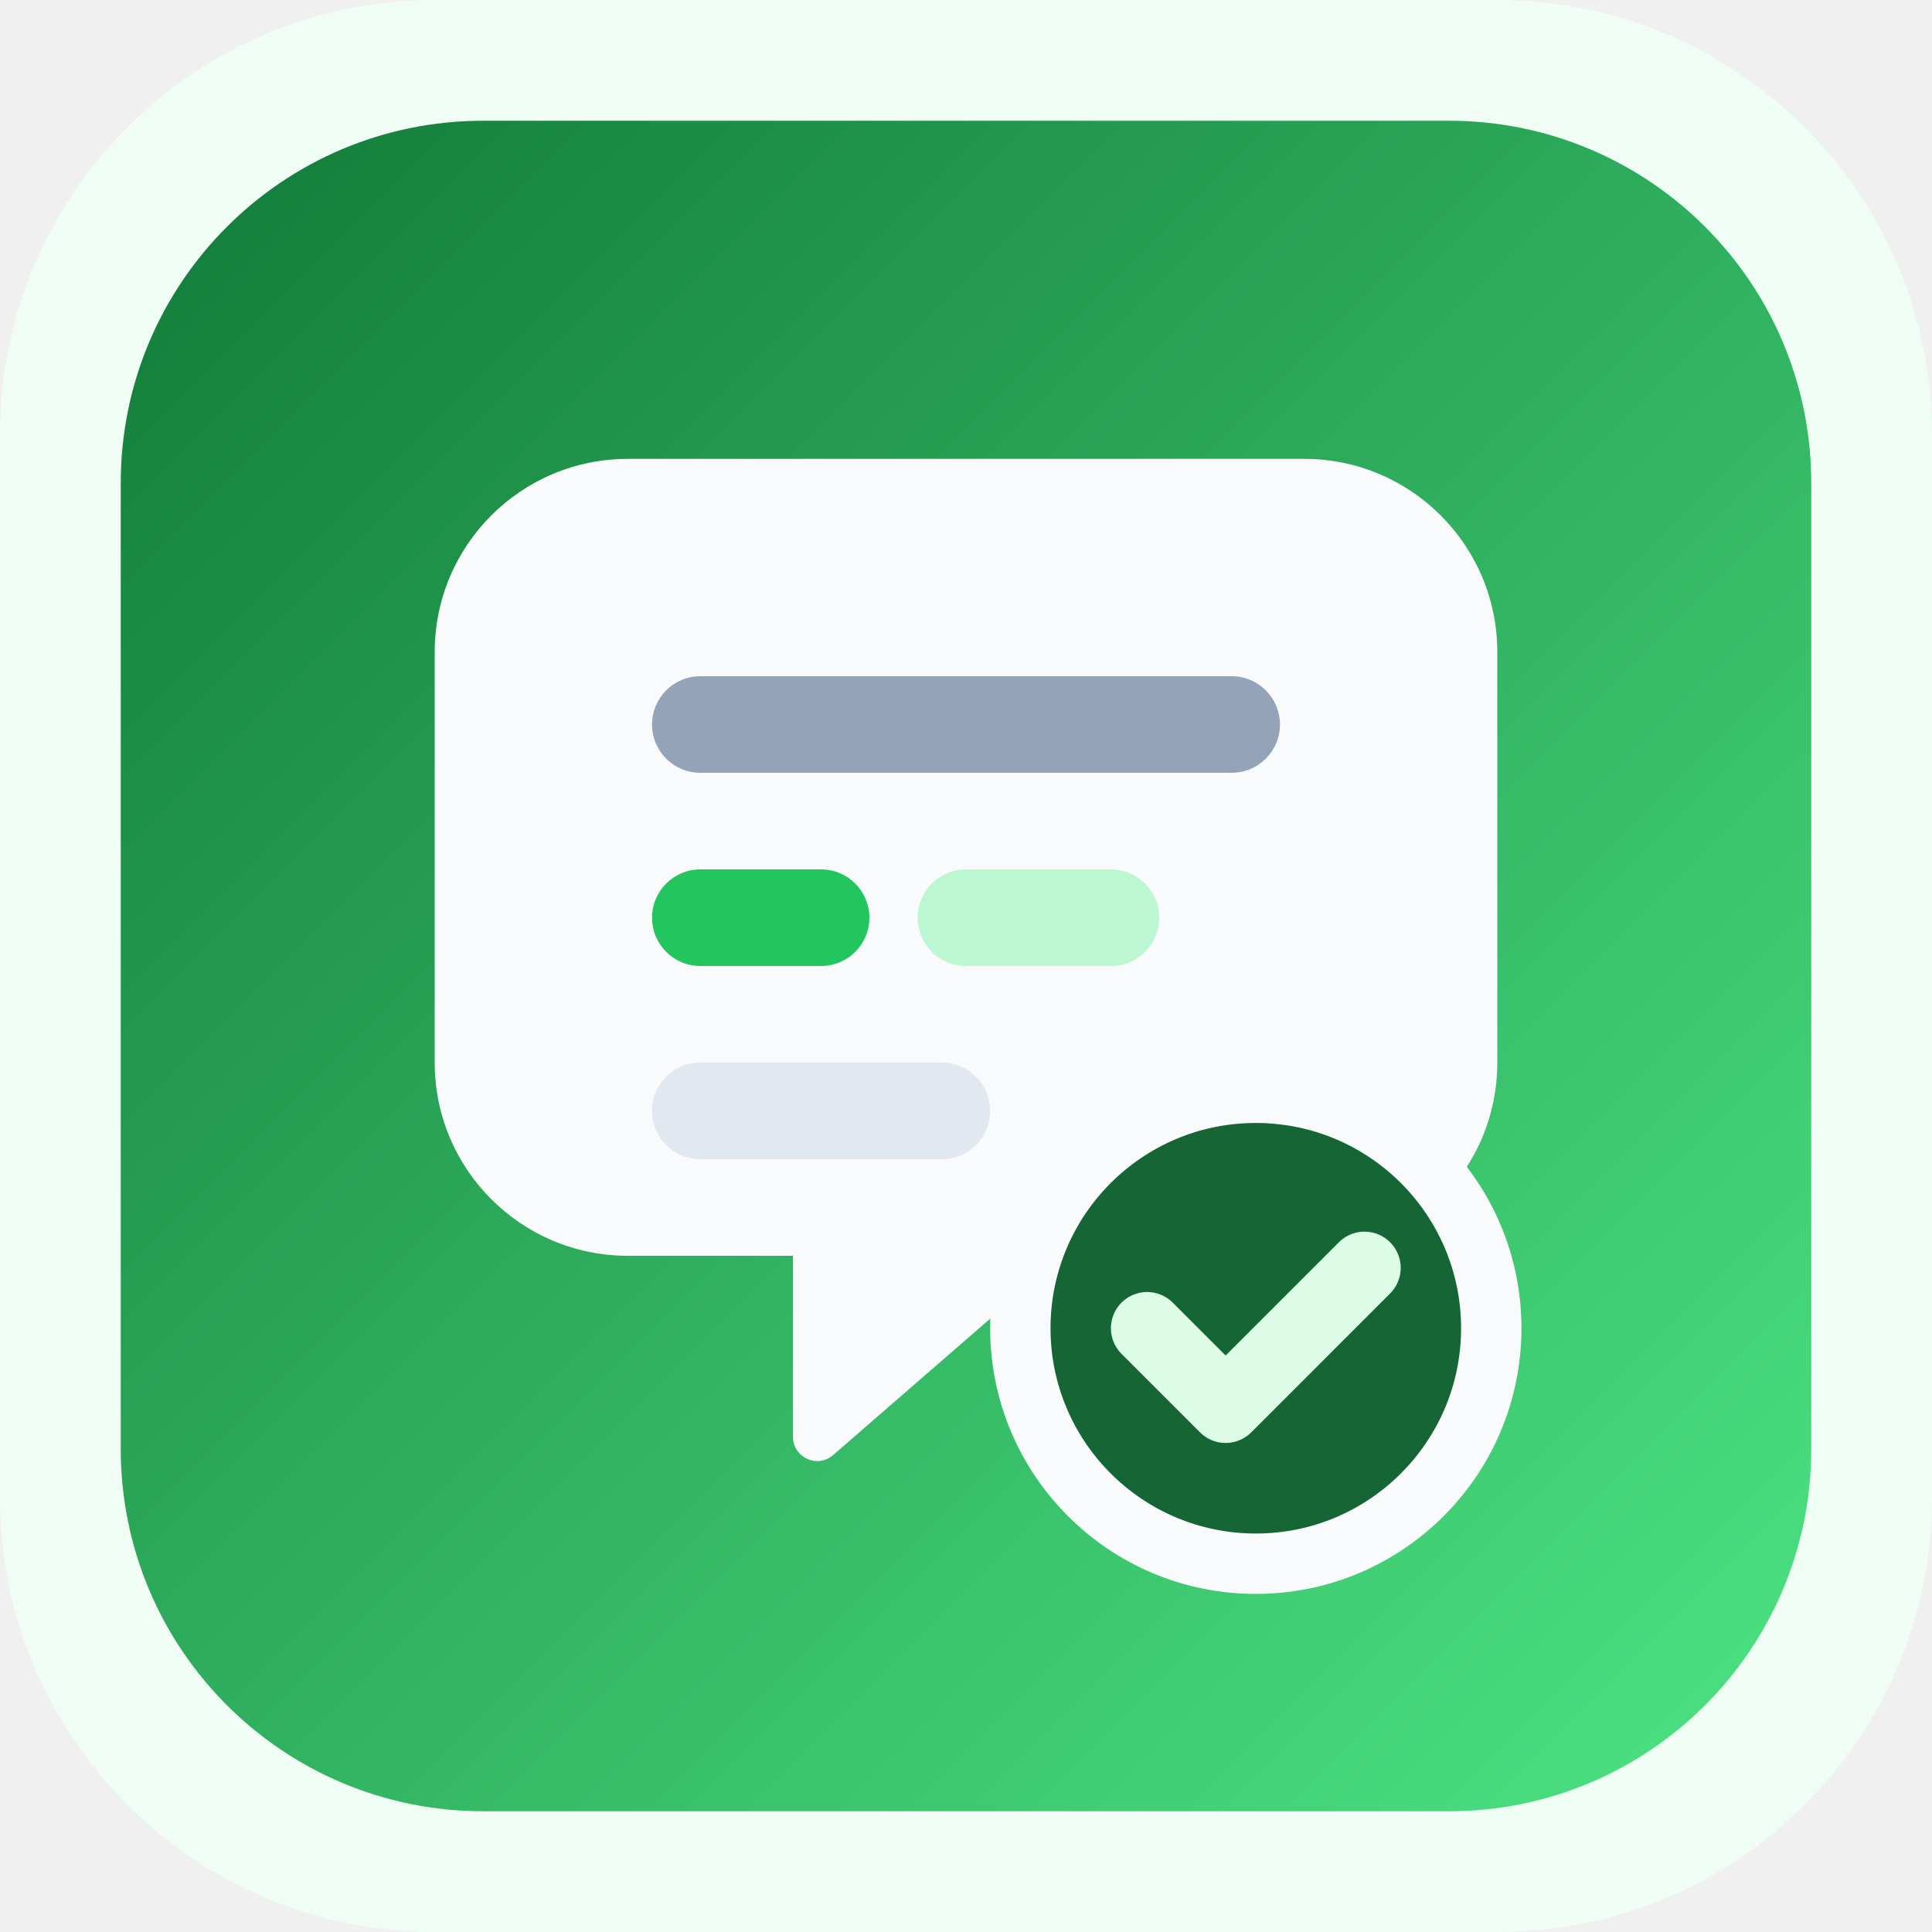
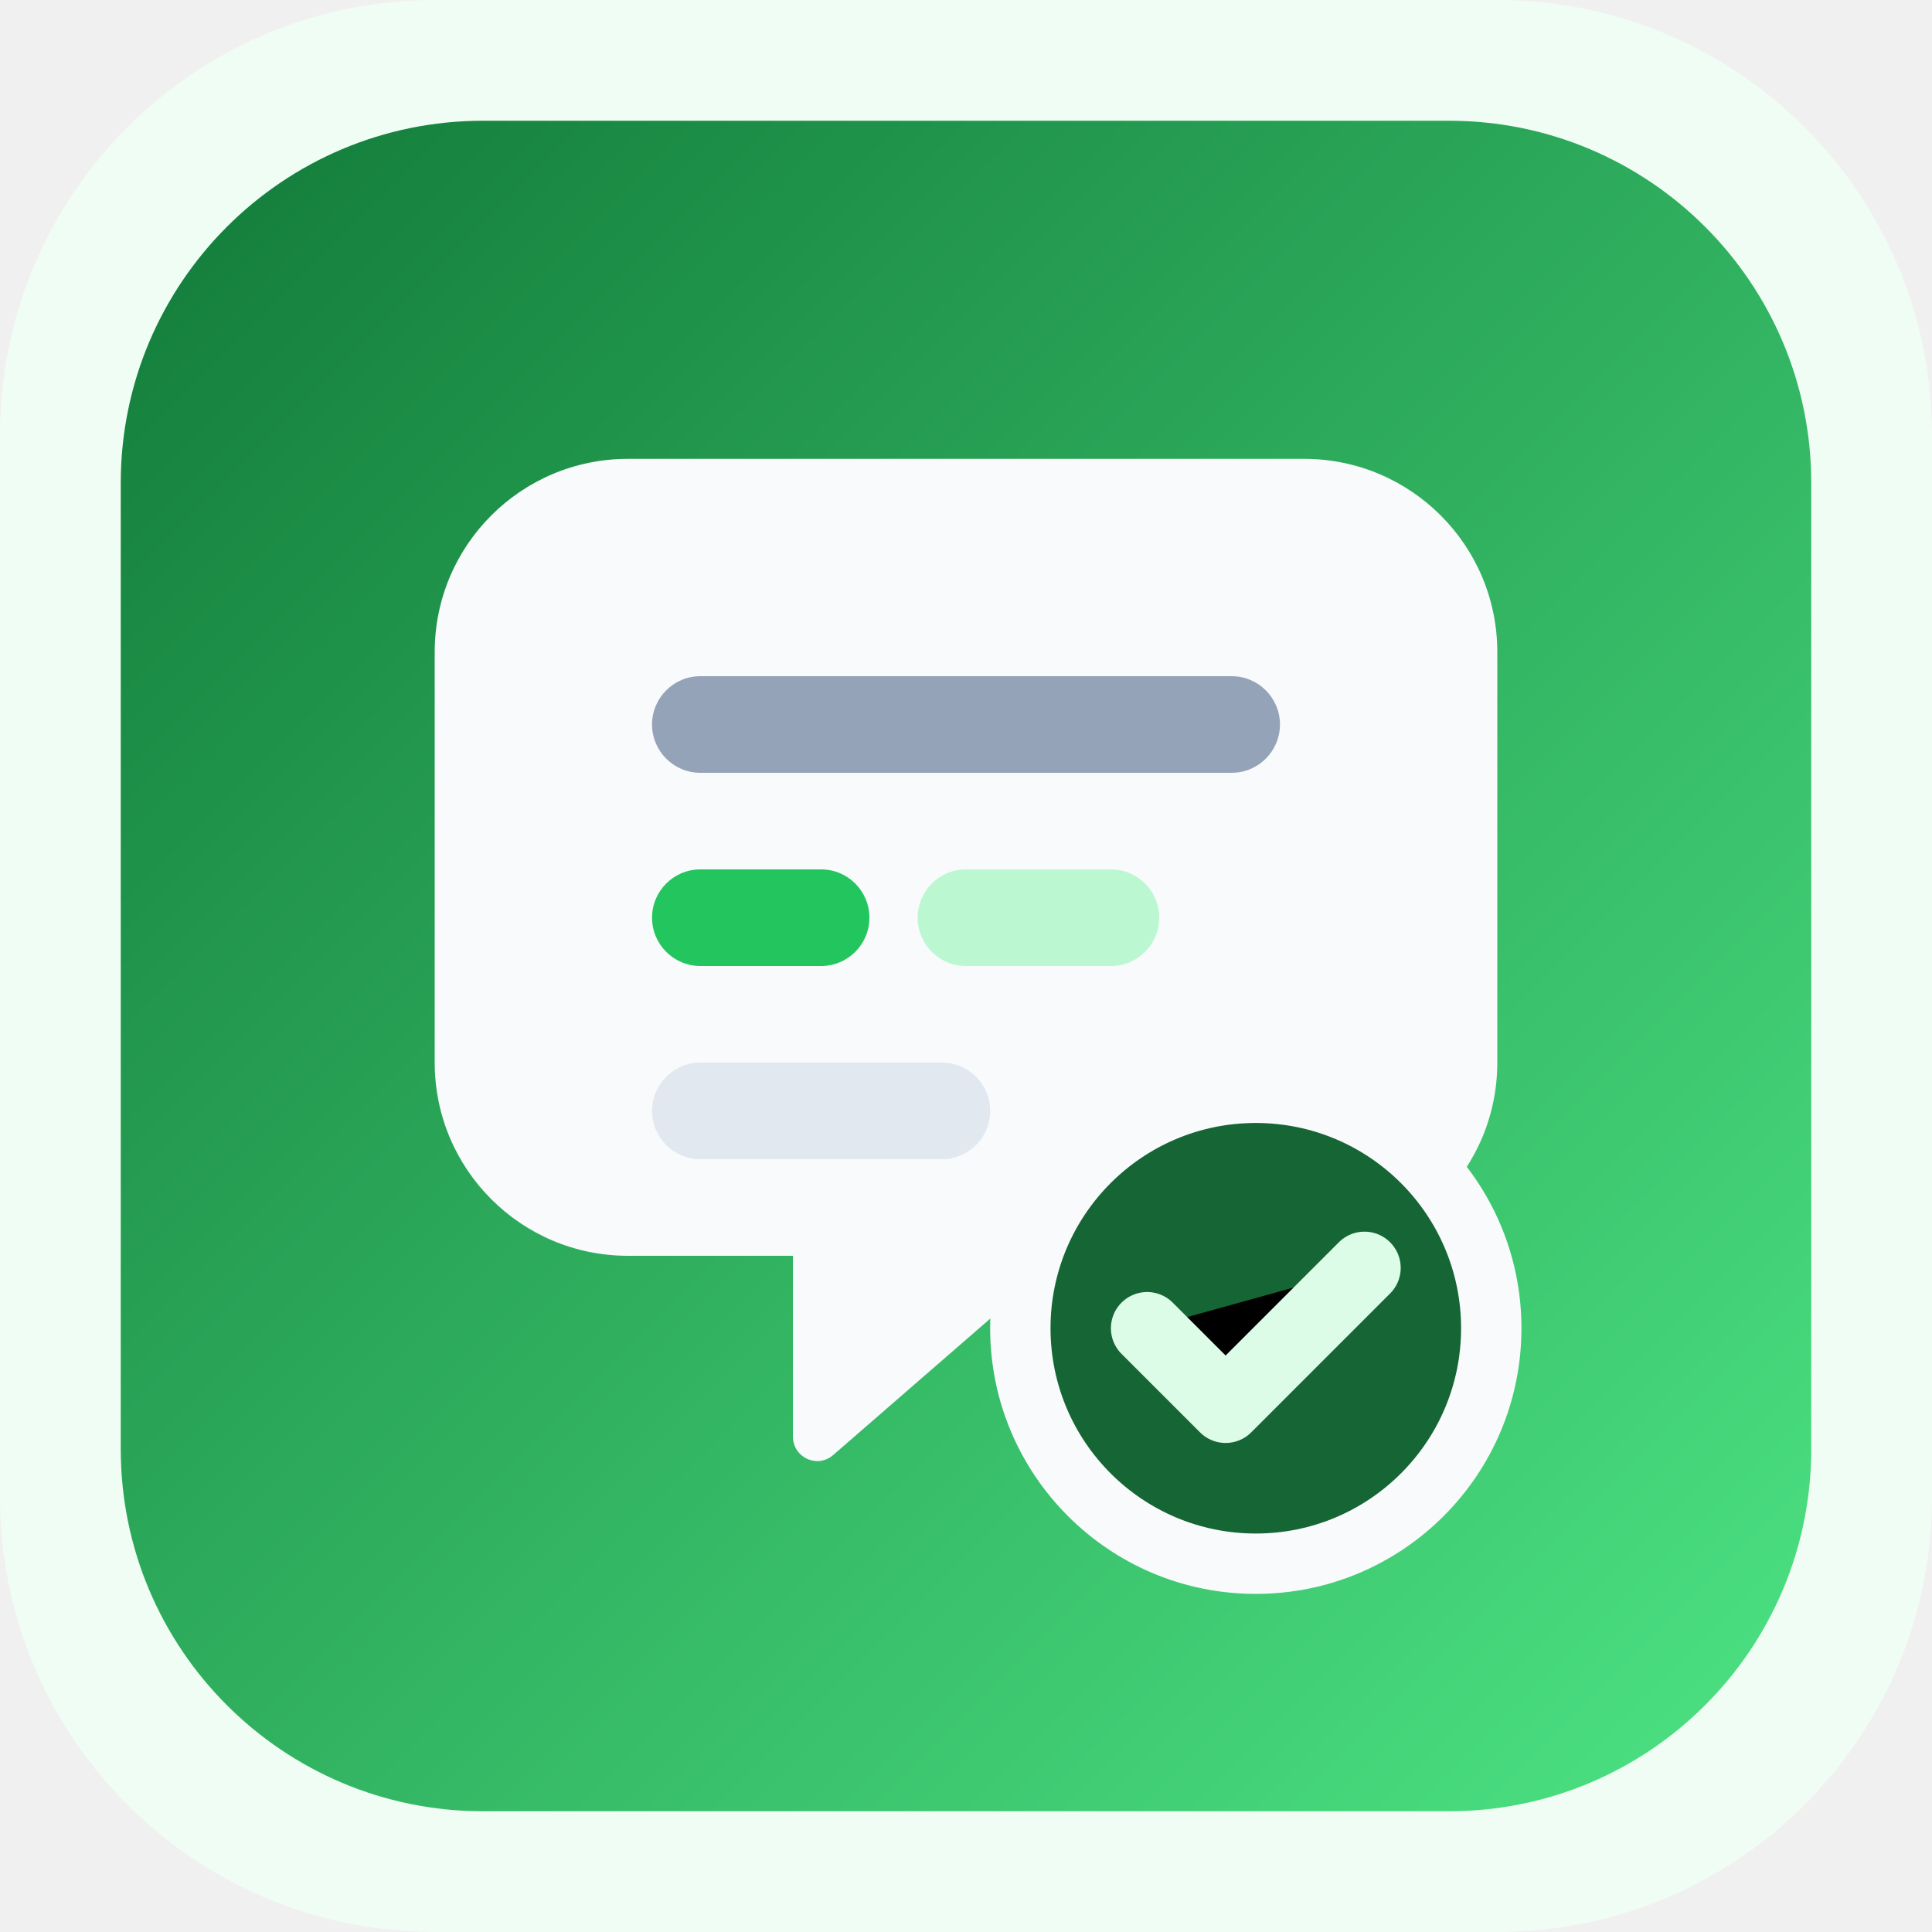
<svg xmlns="http://www.w3.org/2000/svg" width="160" height="160" viewBox="0 0 160 160" fill="none">
-   <rect width="160" height="160" rx="36" fill="#F0FDF4" />
-   <rect x="10" y="10" width="140" height="140" rx="30" fill="url(#panel)" />
-   <path d="M36 54C36 45.163 43.163 38 52 38H108C116.837 38 124 45.163 124 54V88C124 96.837 116.837 104 108 104H88L69 120.5C67.685 121.642 65.667 120.708 65.667 118.966V104H52C43.163 104 36 96.837 36 88V54Z" fill="#F8FAFC" />
-   <rect x="54" y="56" width="52" height="8" rx="4" fill="#94A3B8" />
-   <rect x="54" y="72" width="18" height="8" rx="4" fill="#22C55E" />
-   <rect x="76" y="72" width="20" height="8" rx="4" fill="#BBF7D0" />
-   <rect x="54" y="88" width="28" height="8" rx="4" fill="#E2E8F0" />
-   <circle cx="104" cy="110" r="22" fill="#F8FAFC" />
-   <circle cx="104" cy="110" r="17" fill="#166534" />
-   <path d="M95 110L101.5 116.5L113 105" stroke="#DCFCE7" stroke-width="6" stroke-linecap="round" stroke-linejoin="round" />
+   <g clip-path="url(#clip0_1201_162)">
+     <path d="M124 0H36C16.118 0 0 16.118 0 36V124C0 143.882 16.118 160 36 160H124C143.882 160 160 143.882 160 124V36C160 16.118 143.882 0 124 0Z" fill="#F0FDF4" />
+     <path d="M120 10H40C23.431 10 10 23.431 10 40V120C10 136.569 23.431 150 40 150H120C136.569 150 150 136.569 150 120V40C150 23.431 136.569 10 120 10Z" fill="url(#paint0_linear_1201_162)" />
+     <path d="M36 54C36 45.163 43.163 38 52 38H108C116.837 38 124 45.163 124 54V88C124 96.837 116.837 104 108 104H88L69 120.5C67.685 121.642 65.667 120.708 65.667 118.966V104H52C43.163 104 36 96.837 36 88V54Z" fill="#F8FAFC" />
+     <path d="M102 56H58C55.791 56 54 57.791 54 60C54 62.209 55.791 64 58 64H102C104.209 64 106 62.209 106 60C106 57.791 104.209 56 102 56Z" fill="#94A3B8" />
+     <path d="M68 72H58C55.791 72 54 73.791 54 76C54 78.209 55.791 80 58 80H68C70.209 80 72 78.209 72 76C72 73.791 70.209 72 68 72Z" fill="#22C55E" />
+     <path d="M92 72H80C77.791 72 76 73.791 76 76C76 78.209 77.791 80 80 80H92C94.209 80 96 78.209 96 76C96 73.791 94.209 72 92 72Z" fill="#BBF7D0" />
+     <path d="M78 88H58C55.791 88 54 89.791 54 92C54 94.209 55.791 96 58 96H78C80.209 96 82 94.209 82 92C82 89.791 80.209 88 78 88Z" fill="#E2E8F0" />
+     <path d="M104 132C116.15 132 126 122.15 126 110C126 97.85 116.15 88 104 88C91.85 88 82 97.85 82 110C82 122.15 91.85 132 104 132Z" fill="#F8FAFC" />
+     <path d="M104 127C113.389 127 121 119.389 121 110C121 100.611 113.389 93 104 93C94.611 93 87 100.611 87 110C87 119.389 94.611 127 104 127Z" fill="#166534" />
+     <path d="M95 110L101.5 116.5L113 105" fill="black" />
+     <path d="M95 110L101.5 116.5L113 105" stroke="#DCFCE7" stroke-width="6" stroke-linecap="round" stroke-linejoin="round" />
+   </g>
  <defs>
-     <linearGradient id="panel" x1="18" y1="18" x2="142" y2="142" gradientUnits="userSpaceOnUse">
+     <linearGradient id="paint0_linear_1201_162" x1="18" y1="18" x2="142" y2="142" gradientUnits="userSpaceOnUse">
      <stop stop-color="#15803D" />
      <stop offset="1" stop-color="#4ADE80" />
    </linearGradient>
+     <clipPath id="clip0_1201_162">
+       <rect width="160" height="160" fill="white" />
+     </clipPath>
  </defs>
</svg>
